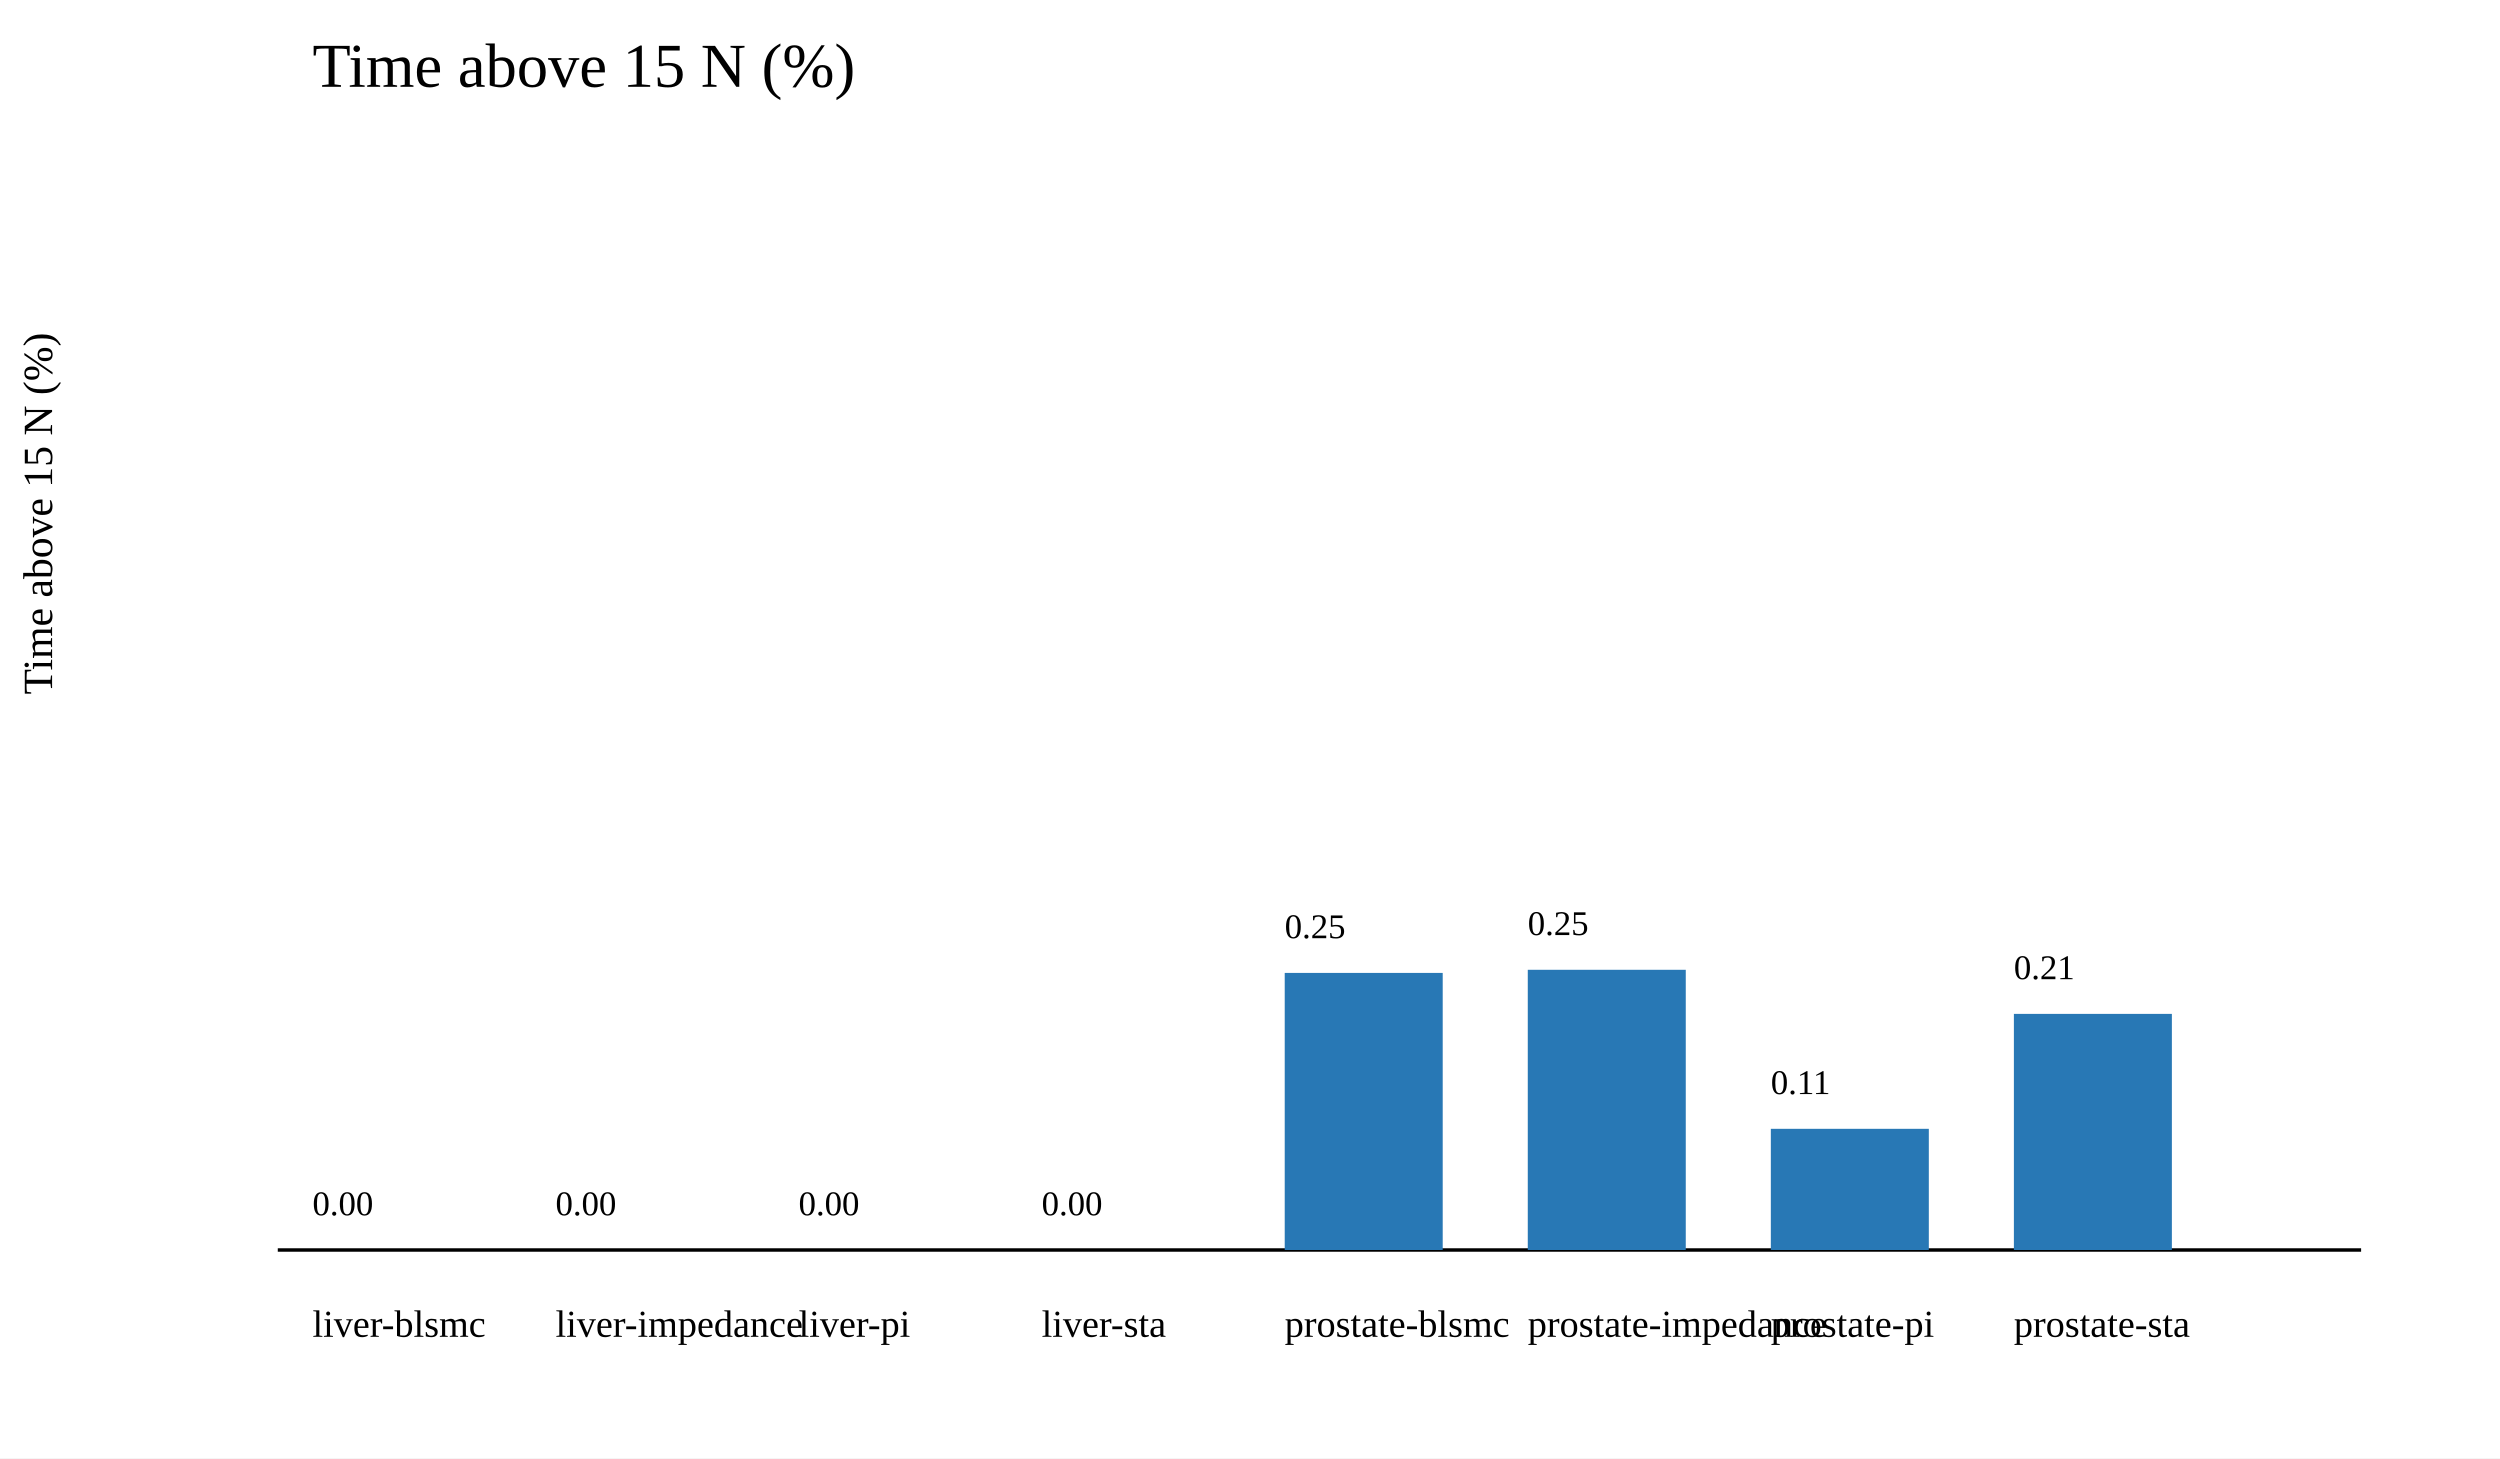
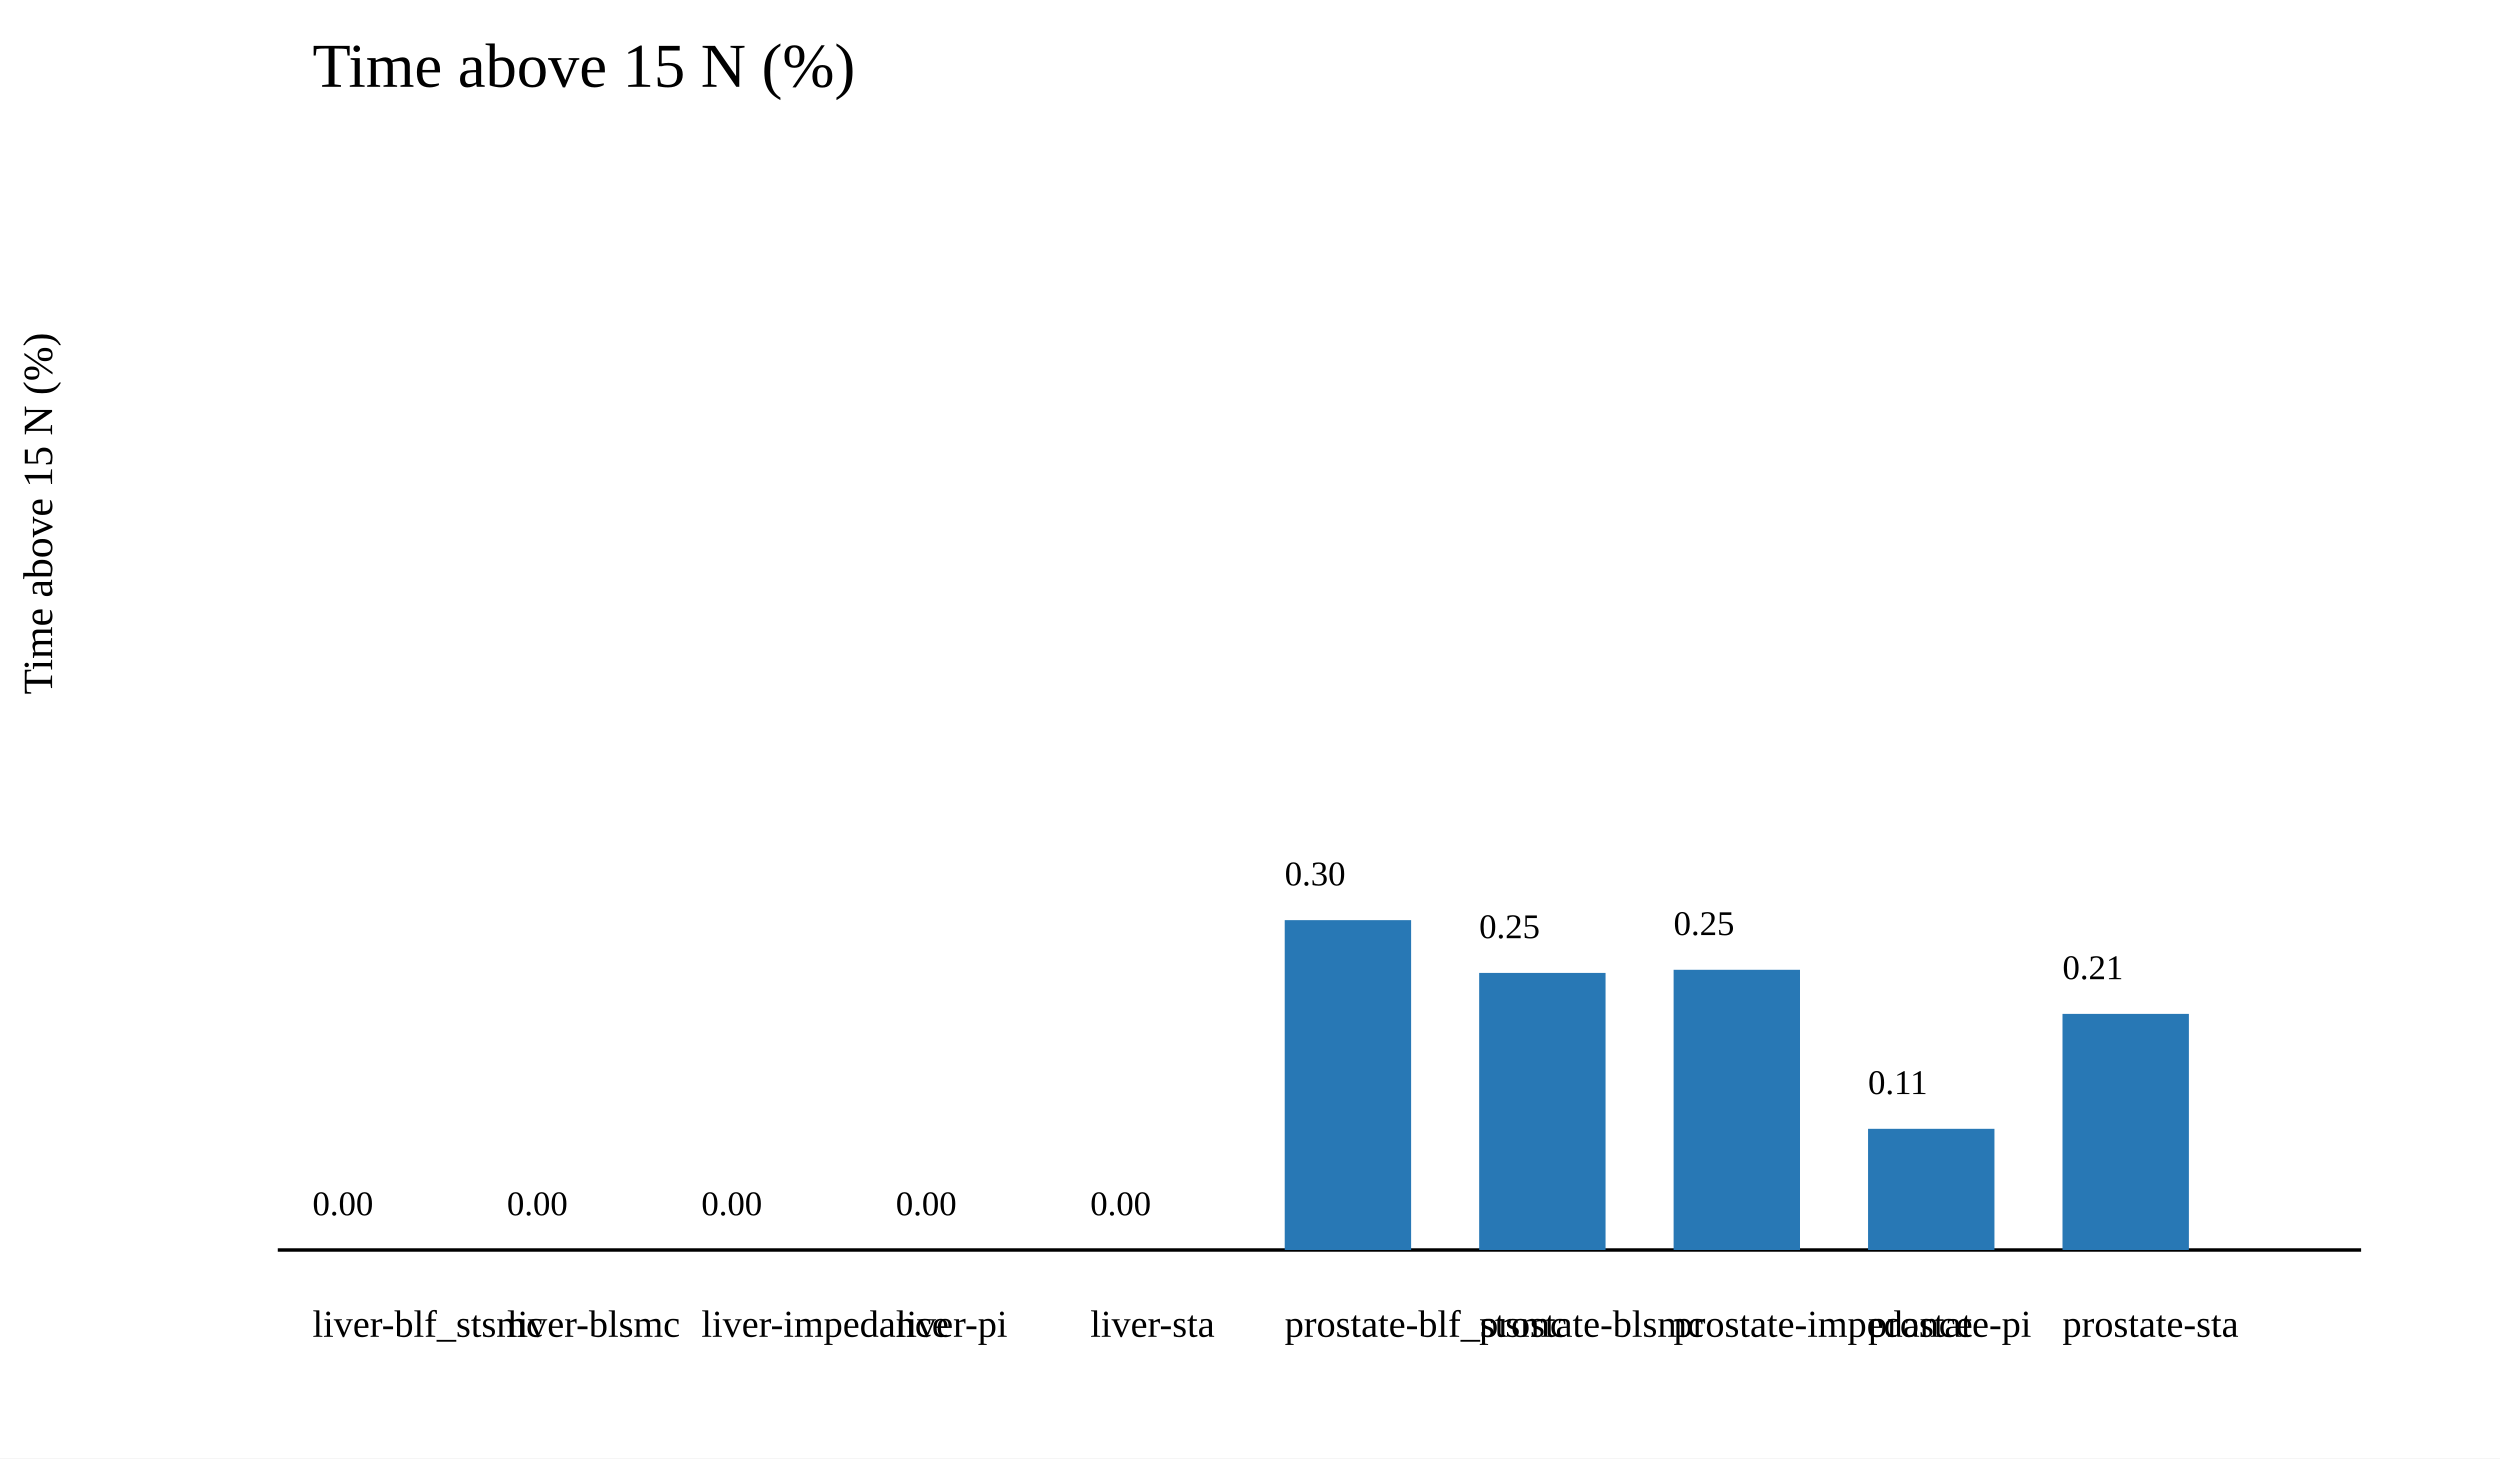
<svg xmlns="http://www.w3.org/2000/svg" width="720" height="420">
  <rect width="100%" height="100%" fill="white" />
  <text x="90" y="25" font-size="18">Time above 15 N (%)</text>
  <line x1="80" y1="360" x2="680" y2="360" stroke="black" />
-   <rect x="90.0" y="360.0" width="45.5" height="0.0" fill="#2878b5" />
-   <text x="90.0" y="385" font-size="11">liver-blsmc</text>
+   <rect x="90.0" y="360.0" width="36.4" height="0.0" fill="#2878b5" />
+   <text x="90.0" y="385" font-size="11">liver-blf_stsmc</text>
  <text x="90.0" y="350.0" font-size="10">0.00</text>
-   <rect x="160.0" y="360.0" width="45.5" height="0.0" fill="#2878b5" />
-   <text x="160.0" y="385" font-size="11">liver-impedance</text>
-   <text x="160.0" y="350.0" font-size="10">0.00</text>
-   <rect x="230.0" y="360.0" width="45.5" height="0.0" fill="#2878b5" />
-   <text x="230.0" y="385" font-size="11">liver-pi</text>
-   <text x="230.0" y="350.0" font-size="10">0.00</text>
-   <rect x="300.0" y="360.0" width="45.5" height="0.0" fill="#2878b5" />
-   <text x="300.0" y="385" font-size="11">liver-sta</text>
-   <text x="300.0" y="350.0" font-size="10">0.00</text>
-   <rect x="370.0" y="280.2" width="45.5" height="79.8" fill="#2878b5" />
-   <text x="370.0" y="385" font-size="11">prostate-blsmc</text>
-   <text x="370.0" y="270.2" font-size="10">0.25</text>
-   <rect x="440.0" y="279.3" width="45.5" height="80.7" fill="#2878b5" />
-   <text x="440.0" y="385" font-size="11">prostate-impedance</text>
-   <text x="440.0" y="269.3" font-size="10">0.25</text>
-   <rect x="510.0" y="325.1" width="45.5" height="34.9" fill="#2878b5" />
-   <text x="510.0" y="385" font-size="11">prostate-pi</text>
-   <text x="510.0" y="315.1" font-size="10">0.11</text>
-   <rect x="580.0" y="292.0" width="45.5" height="68.0" fill="#2878b5" />
-   <text x="580.0" y="385" font-size="11">prostate-sta</text>
-   <text x="580.0" y="282.0" font-size="10">0.21</text>
+   <rect x="146.0" y="360.0" width="36.4" height="0.0" fill="#2878b5" />
+   <text x="146.0" y="385" font-size="11">liver-blsmc</text>
+   <text x="146.0" y="350.0" font-size="10">0.00</text>
+   <rect x="202.0" y="360.0" width="36.4" height="0.0" fill="#2878b5" />
+   <text x="202.0" y="385" font-size="11">liver-impedance</text>
+   <text x="202.0" y="350.0" font-size="10">0.00</text>
+   <rect x="258.0" y="360.0" width="36.4" height="0.0" fill="#2878b5" />
+   <text x="258.0" y="385" font-size="11">liver-pi</text>
+   <text x="258.0" y="350.0" font-size="10">0.00</text>
+   <rect x="314.0" y="360.0" width="36.4" height="0.0" fill="#2878b5" />
+   <text x="314.0" y="385" font-size="11">liver-sta</text>
+   <text x="314.0" y="350.0" font-size="10">0.00</text>
+   <rect x="370.0" y="265.0" width="36.4" height="95.0" fill="#2878b5" />
+   <text x="370.0" y="385" font-size="11">prostate-blf_stsmc</text>
+   <text x="370.0" y="255.0" font-size="10">0.30</text>
+   <rect x="426.0" y="280.2" width="36.4" height="79.8" fill="#2878b5" />
+   <text x="426.0" y="385" font-size="11">prostate-blsmc</text>
+   <text x="426.0" y="270.2" font-size="10">0.25</text>
+   <rect x="482.0" y="279.3" width="36.4" height="80.7" fill="#2878b5" />
+   <text x="482.0" y="385" font-size="11">prostate-impedance</text>
+   <text x="482.0" y="269.3" font-size="10">0.25</text>
+   <rect x="538.0" y="325.1" width="36.4" height="34.9" fill="#2878b5" />
+   <text x="538.0" y="385" font-size="11">prostate-pi</text>
+   <text x="538.0" y="315.1" font-size="10">0.11</text>
+   <rect x="594.0" y="292.0" width="36.4" height="68.0" fill="#2878b5" />
+   <text x="594.0" y="385" font-size="11">prostate-sta</text>
+   <text x="594.0" y="282.0" font-size="10">0.21</text>
  <text x="15" y="200" transform="rotate(-90 15 200)" font-size="12">Time above 15 N (%)</text>
</svg>
